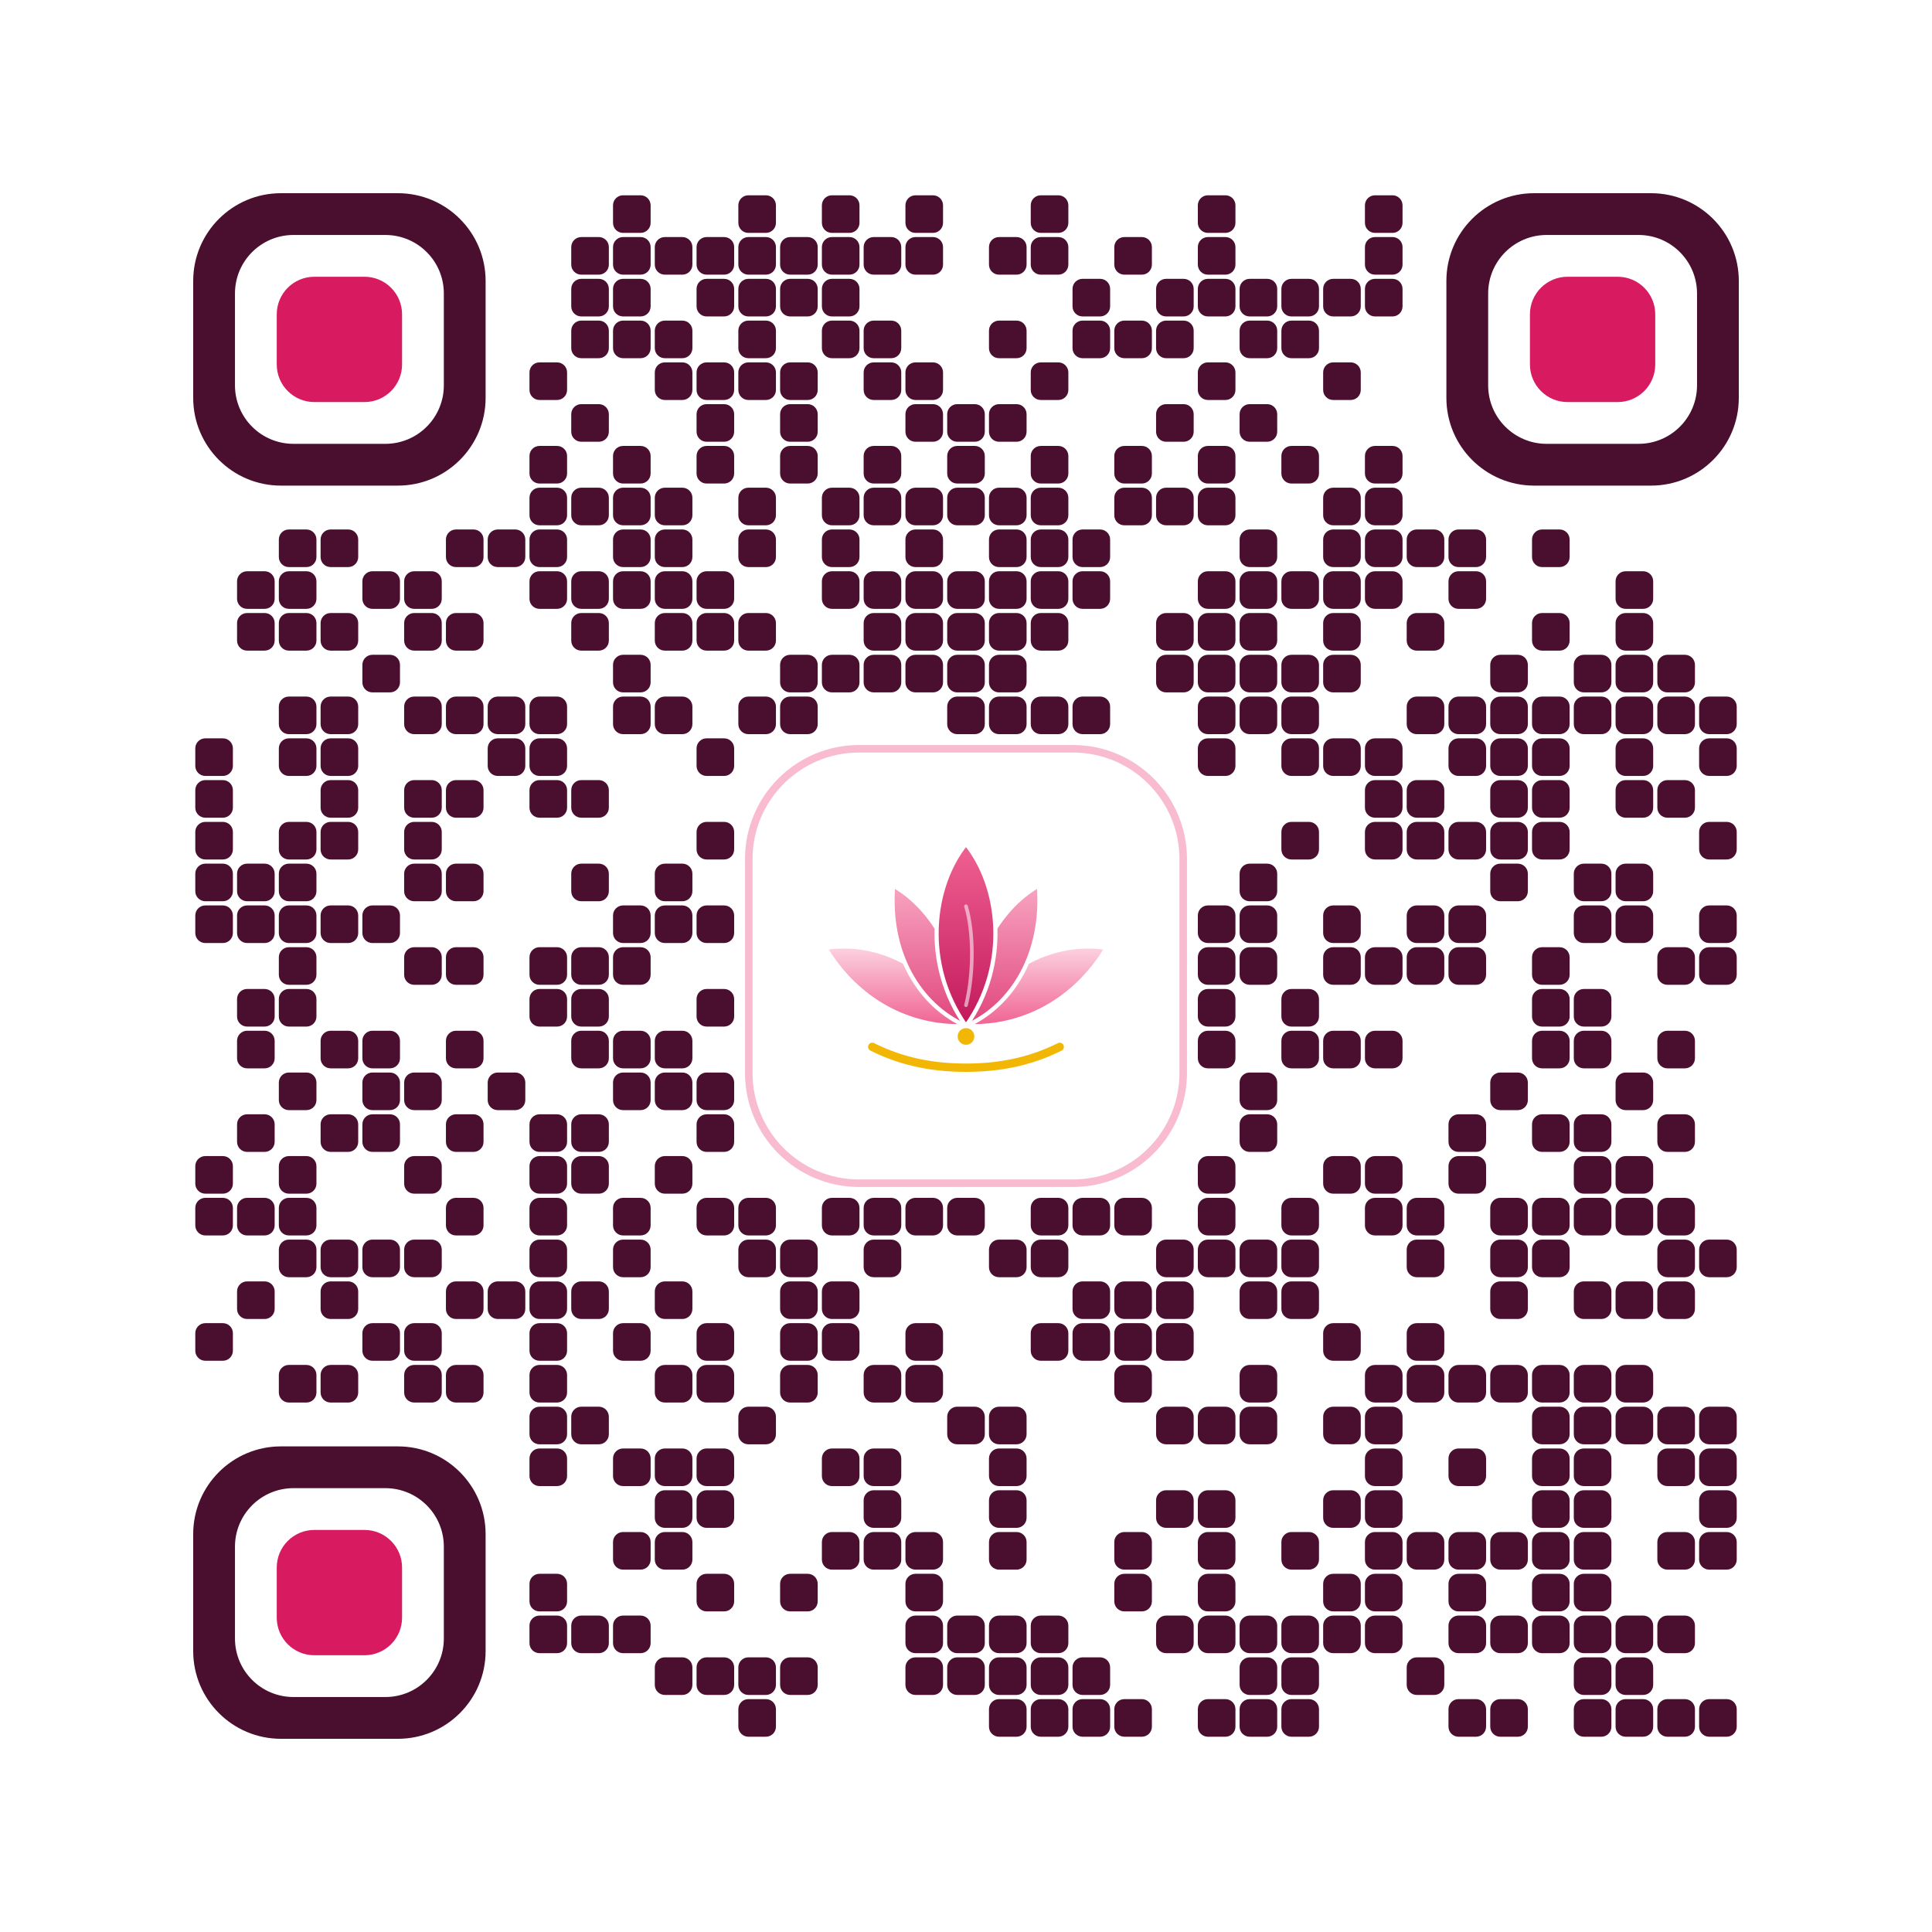
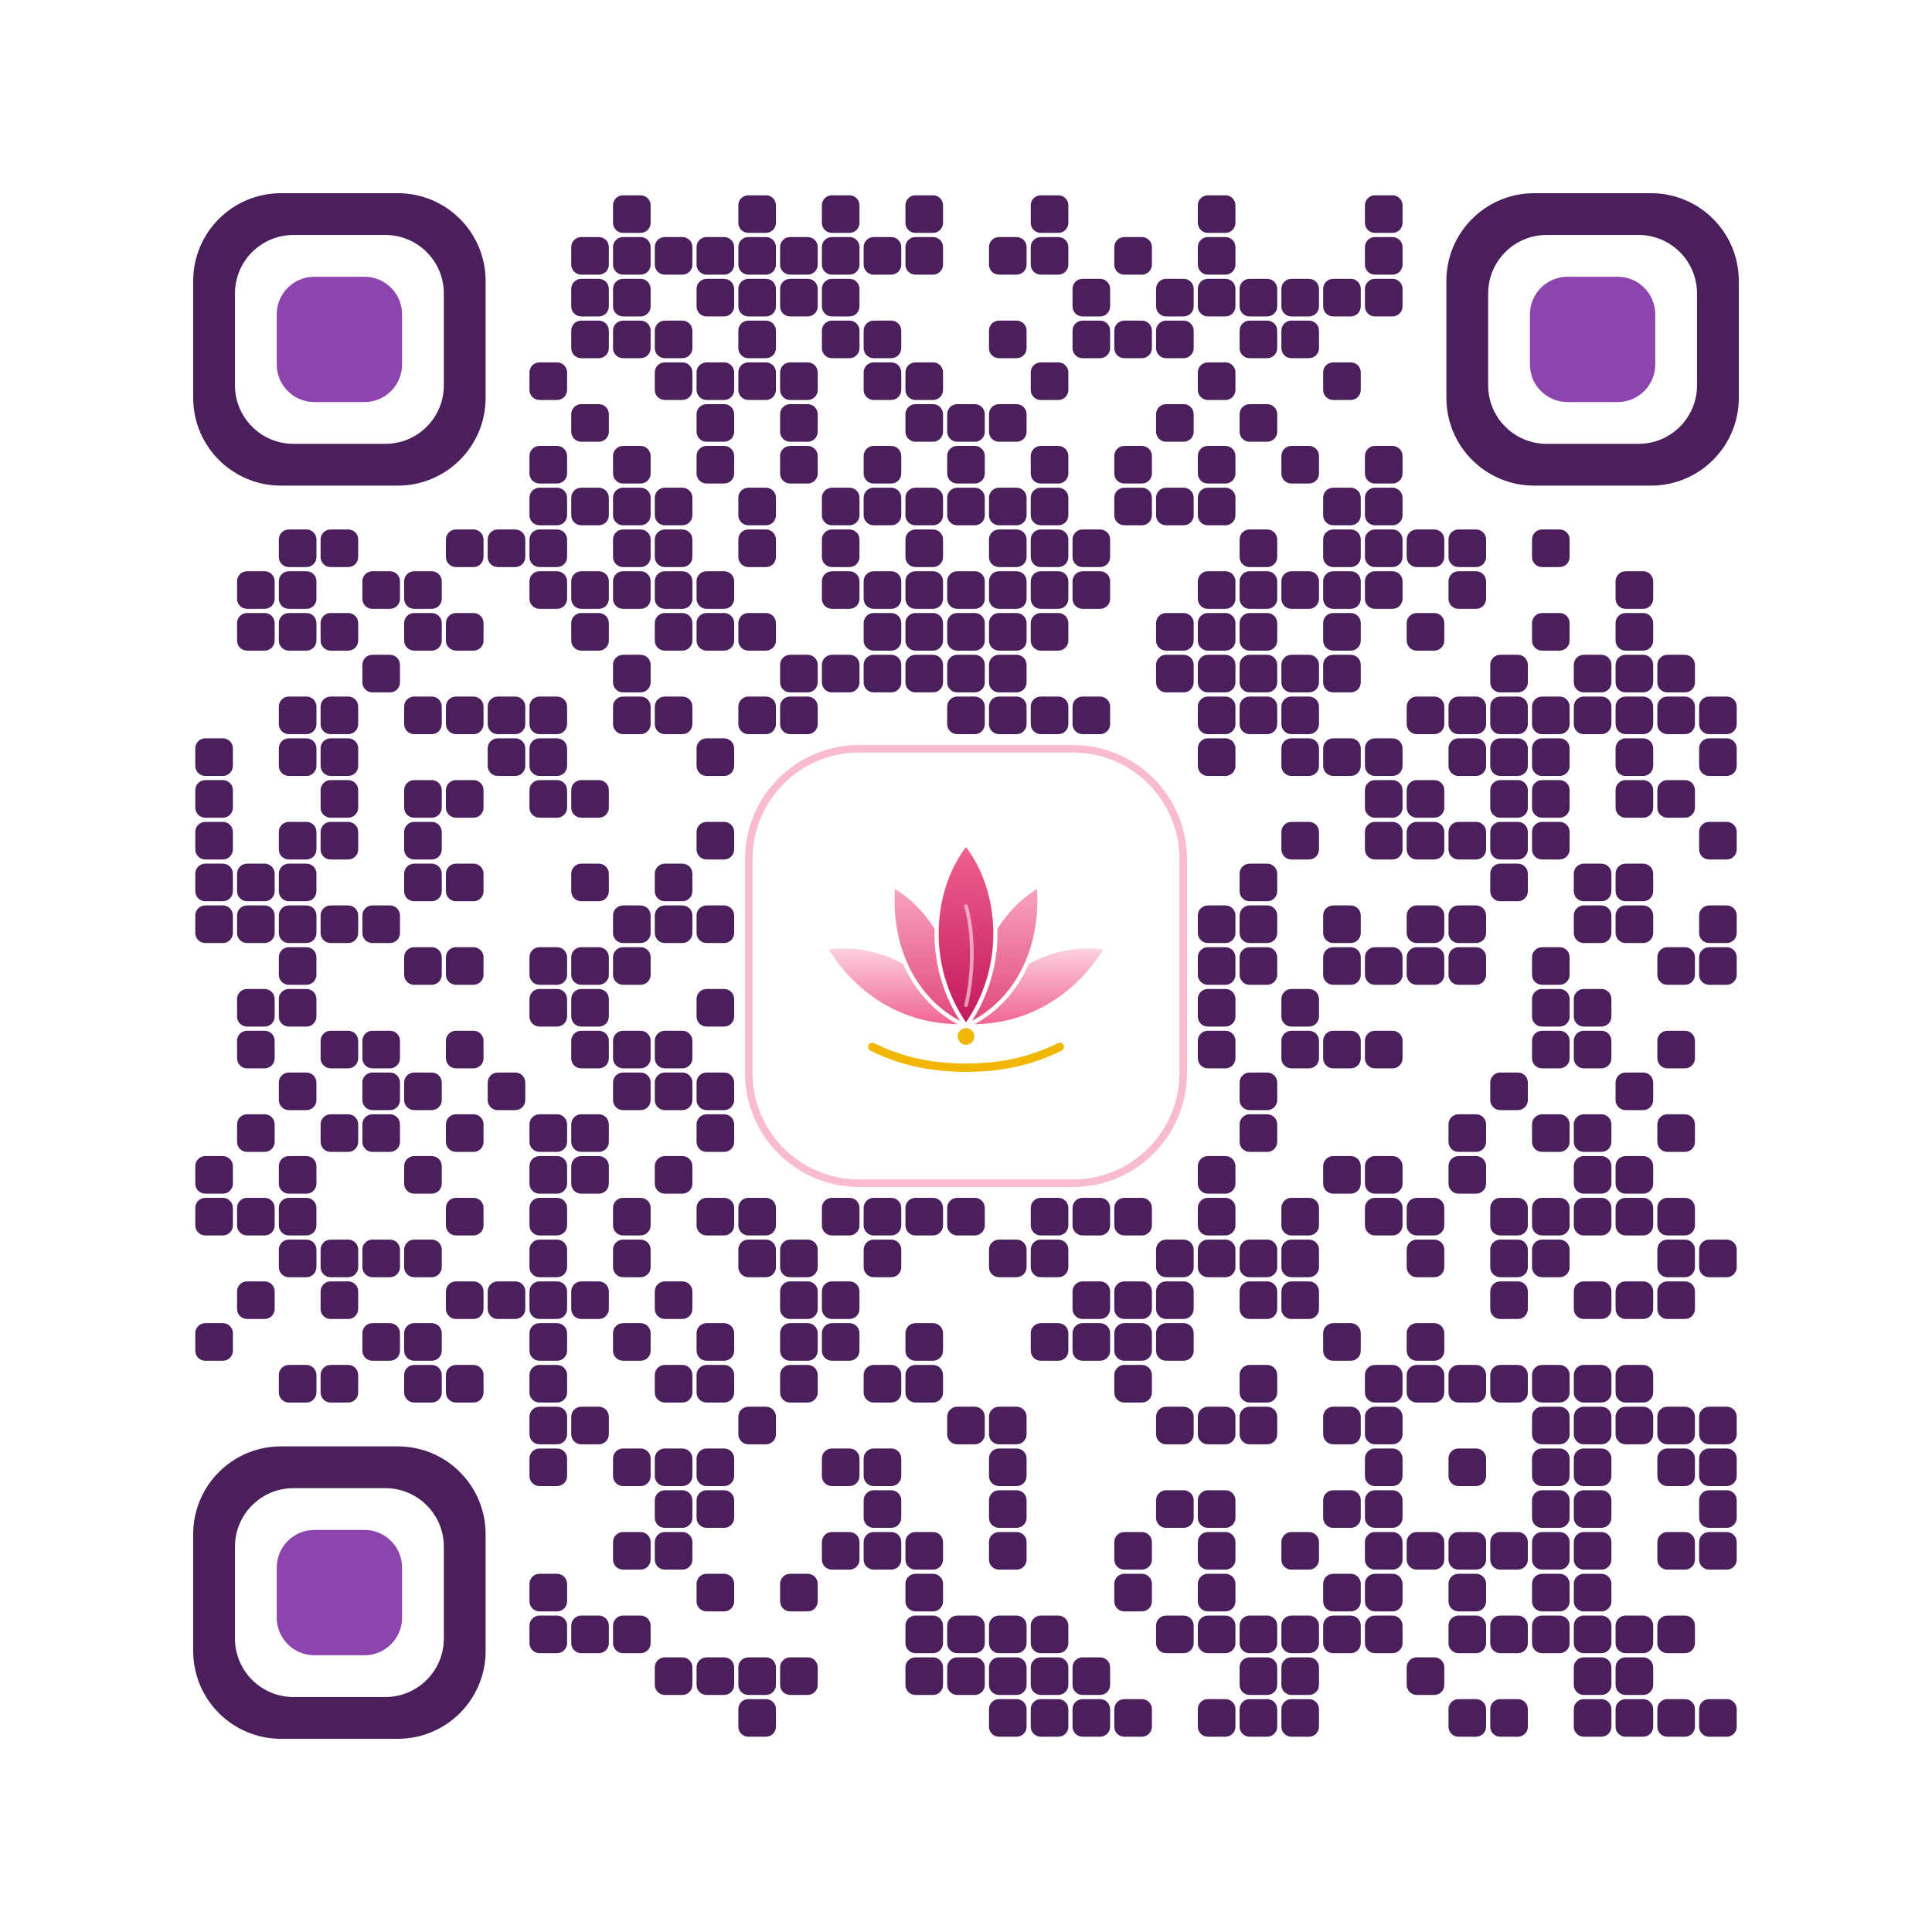
<svg xmlns="http://www.w3.org/2000/svg" viewBox="0 0 1600 1600" width="1600" height="1600">
  <rect width="1600" height="1600" fill="#fff" />
-   <g fill="#4A0E2E">
+   <g fill="#4A1F5C">
    <rect x="507.68" y="161.73" width="31.14" height="31.14" rx="8.30" />
    <rect x="611.46" y="161.73" width="31.14" height="31.14" rx="8.30" />
    <rect x="680.65" y="161.73" width="31.14" height="31.14" rx="8.30" />
    <rect x="749.84" y="161.73" width="31.14" height="31.14" rx="8.30" />
    <rect x="853.62" y="161.73" width="31.14" height="31.14" rx="8.30" />
    <rect x="992.00" y="161.73" width="31.14" height="31.14" rx="8.30" />
    <rect x="1130.38" y="161.73" width="31.14" height="31.14" rx="8.30" />
    <rect x="473.08" y="196.32" width="31.14" height="31.14" rx="8.30" />
    <rect x="507.68" y="196.32" width="31.14" height="31.14" rx="8.30" />
    <rect x="542.27" y="196.32" width="31.14" height="31.14" rx="8.30" />
    <rect x="576.86" y="196.32" width="31.14" height="31.14" rx="8.30" />
    <rect x="611.46" y="196.32" width="31.14" height="31.14" rx="8.30" />
    <rect x="646.05" y="196.32" width="31.14" height="31.14" rx="8.30" />
    <rect x="680.65" y="196.32" width="31.14" height="31.14" rx="8.30" />
    <rect x="715.24" y="196.32" width="31.14" height="31.14" rx="8.30" />
    <rect x="749.84" y="196.32" width="31.14" height="31.14" rx="8.30" />
    <rect x="819.03" y="196.32" width="31.14" height="31.14" rx="8.30" />
    <rect x="853.62" y="196.32" width="31.14" height="31.14" rx="8.30" />
    <rect x="922.81" y="196.32" width="31.14" height="31.14" rx="8.30" />
    <rect x="992.00" y="196.32" width="31.14" height="31.14" rx="8.30" />
    <rect x="1130.38" y="196.32" width="31.14" height="31.14" rx="8.30" />
    <rect x="473.08" y="230.92" width="31.14" height="31.14" rx="8.30" />
    <rect x="507.68" y="230.92" width="31.14" height="31.14" rx="8.30" />
    <rect x="576.86" y="230.92" width="31.14" height="31.14" rx="8.30" />
    <rect x="611.46" y="230.92" width="31.14" height="31.14" rx="8.30" />
    <rect x="646.05" y="230.92" width="31.14" height="31.14" rx="8.30" />
    <rect x="680.65" y="230.92" width="31.14" height="31.14" rx="8.30" />
    <rect x="888.22" y="230.92" width="31.14" height="31.14" rx="8.30" />
    <rect x="957.41" y="230.92" width="31.14" height="31.14" rx="8.30" />
    <rect x="992.00" y="230.92" width="31.14" height="31.14" rx="8.30" />
    <rect x="1026.59" y="230.92" width="31.14" height="31.14" rx="8.30" />
    <rect x="1061.19" y="230.92" width="31.14" height="31.14" rx="8.30" />
    <rect x="1095.78" y="230.92" width="31.14" height="31.14" rx="8.30" />
    <rect x="1130.38" y="230.92" width="31.14" height="31.14" rx="8.30" />
    <rect x="473.08" y="265.51" width="31.14" height="31.14" rx="8.30" />
    <rect x="507.68" y="265.51" width="31.14" height="31.14" rx="8.30" />
    <rect x="542.27" y="265.51" width="31.14" height="31.14" rx="8.30" />
    <rect x="611.46" y="265.51" width="31.14" height="31.14" rx="8.30" />
    <rect x="680.65" y="265.51" width="31.14" height="31.14" rx="8.30" />
    <rect x="715.24" y="265.51" width="31.14" height="31.14" rx="8.30" />
    <rect x="819.03" y="265.51" width="31.14" height="31.14" rx="8.30" />
    <rect x="888.22" y="265.51" width="31.14" height="31.14" rx="8.30" />
    <rect x="922.81" y="265.51" width="31.14" height="31.14" rx="8.30" />
    <rect x="957.41" y="265.51" width="31.14" height="31.14" rx="8.30" />
    <rect x="1026.59" y="265.51" width="31.14" height="31.14" rx="8.30" />
    <rect x="1061.19" y="265.51" width="31.14" height="31.14" rx="8.30" />
    <rect x="438.49" y="300.11" width="31.14" height="31.14" rx="8.30" />
    <rect x="542.27" y="300.11" width="31.14" height="31.14" rx="8.30" />
    <rect x="576.86" y="300.11" width="31.14" height="31.14" rx="8.30" />
    <rect x="611.46" y="300.11" width="31.14" height="31.14" rx="8.30" />
    <rect x="646.05" y="300.11" width="31.14" height="31.14" rx="8.30" />
    <rect x="715.24" y="300.11" width="31.14" height="31.14" rx="8.30" />
    <rect x="749.84" y="300.11" width="31.14" height="31.14" rx="8.30" />
    <rect x="853.62" y="300.11" width="31.14" height="31.14" rx="8.30" />
    <rect x="992.00" y="300.11" width="31.14" height="31.14" rx="8.30" />
    <rect x="1095.78" y="300.11" width="31.14" height="31.14" rx="8.30" />
    <rect x="473.08" y="334.70" width="31.14" height="31.14" rx="8.30" />
    <rect x="576.86" y="334.70" width="31.14" height="31.14" rx="8.30" />
    <rect x="646.05" y="334.70" width="31.14" height="31.14" rx="8.30" />
    <rect x="749.84" y="334.70" width="31.14" height="31.14" rx="8.30" />
    <rect x="784.43" y="334.70" width="31.14" height="31.14" rx="8.30" />
    <rect x="819.03" y="334.70" width="31.14" height="31.14" rx="8.30" />
    <rect x="957.41" y="334.70" width="31.14" height="31.14" rx="8.30" />
    <rect x="1026.59" y="334.70" width="31.14" height="31.14" rx="8.30" />
    <rect x="438.49" y="369.30" width="31.14" height="31.14" rx="8.30" />
    <rect x="507.68" y="369.30" width="31.14" height="31.14" rx="8.30" />
    <rect x="576.86" y="369.30" width="31.14" height="31.14" rx="8.30" />
    <rect x="646.05" y="369.30" width="31.14" height="31.14" rx="8.30" />
    <rect x="715.24" y="369.30" width="31.14" height="31.14" rx="8.30" />
    <rect x="784.43" y="369.30" width="31.14" height="31.14" rx="8.30" />
    <rect x="853.62" y="369.30" width="31.14" height="31.14" rx="8.30" />
    <rect x="922.81" y="369.30" width="31.14" height="31.14" rx="8.30" />
    <rect x="992.00" y="369.30" width="31.14" height="31.14" rx="8.30" />
    <rect x="1061.19" y="369.30" width="31.14" height="31.14" rx="8.30" />
    <rect x="1130.38" y="369.30" width="31.14" height="31.14" rx="8.30" />
    <rect x="438.49" y="403.89" width="31.14" height="31.14" rx="8.30" />
    <rect x="473.08" y="403.89" width="31.14" height="31.14" rx="8.30" />
    <rect x="507.68" y="403.89" width="31.14" height="31.14" rx="8.30" />
    <rect x="542.27" y="403.89" width="31.14" height="31.14" rx="8.30" />
    <rect x="611.46" y="403.89" width="31.14" height="31.14" rx="8.30" />
    <rect x="680.65" y="403.89" width="31.14" height="31.14" rx="8.30" />
    <rect x="715.24" y="403.89" width="31.14" height="31.14" rx="8.30" />
    <rect x="749.84" y="403.89" width="31.14" height="31.14" rx="8.30" />
    <rect x="784.43" y="403.89" width="31.14" height="31.14" rx="8.30" />
    <rect x="819.03" y="403.89" width="31.14" height="31.14" rx="8.30" />
    <rect x="853.62" y="403.89" width="31.14" height="31.14" rx="8.30" />
    <rect x="922.81" y="403.89" width="31.14" height="31.14" rx="8.30" />
    <rect x="957.41" y="403.89" width="31.14" height="31.14" rx="8.30" />
    <rect x="992.00" y="403.89" width="31.14" height="31.14" rx="8.30" />
    <rect x="1095.78" y="403.89" width="31.14" height="31.14" rx="8.30" />
    <rect x="1130.38" y="403.89" width="31.14" height="31.14" rx="8.30" />
    <rect x="230.92" y="438.49" width="31.14" height="31.14" rx="8.30" />
    <rect x="265.51" y="438.49" width="31.14" height="31.14" rx="8.30" />
    <rect x="369.30" y="438.49" width="31.14" height="31.14" rx="8.30" />
    <rect x="403.89" y="438.49" width="31.14" height="31.14" rx="8.30" />
    <rect x="438.49" y="438.49" width="31.14" height="31.14" rx="8.30" />
    <rect x="507.68" y="438.49" width="31.14" height="31.14" rx="8.30" />
    <rect x="542.27" y="438.49" width="31.14" height="31.14" rx="8.30" />
    <rect x="611.46" y="438.49" width="31.14" height="31.14" rx="8.30" />
    <rect x="680.65" y="438.49" width="31.14" height="31.14" rx="8.30" />
    <rect x="749.84" y="438.49" width="31.14" height="31.14" rx="8.30" />
    <rect x="819.03" y="438.49" width="31.14" height="31.14" rx="8.30" />
    <rect x="853.62" y="438.49" width="31.14" height="31.14" rx="8.30" />
    <rect x="888.22" y="438.49" width="31.14" height="31.14" rx="8.30" />
    <rect x="1026.59" y="438.49" width="31.14" height="31.14" rx="8.30" />
    <rect x="1095.78" y="438.49" width="31.14" height="31.14" rx="8.30" />
    <rect x="1130.38" y="438.49" width="31.14" height="31.14" rx="8.30" />
    <rect x="1164.97" y="438.49" width="31.14" height="31.14" rx="8.30" />
    <rect x="1199.57" y="438.49" width="31.14" height="31.14" rx="8.30" />
    <rect x="1268.76" y="438.49" width="31.14" height="31.14" rx="8.30" />
    <rect x="196.32" y="473.08" width="31.14" height="31.14" rx="8.30" />
    <rect x="230.92" y="473.08" width="31.14" height="31.14" rx="8.30" />
    <rect x="300.11" y="473.08" width="31.14" height="31.14" rx="8.30" />
    <rect x="334.70" y="473.08" width="31.14" height="31.14" rx="8.30" />
    <rect x="438.49" y="473.08" width="31.14" height="31.14" rx="8.30" />
    <rect x="473.08" y="473.08" width="31.14" height="31.14" rx="8.30" />
    <rect x="507.68" y="473.08" width="31.14" height="31.14" rx="8.30" />
    <rect x="542.27" y="473.08" width="31.14" height="31.14" rx="8.30" />
    <rect x="576.86" y="473.08" width="31.14" height="31.14" rx="8.30" />
    <rect x="680.65" y="473.08" width="31.14" height="31.14" rx="8.30" />
    <rect x="715.24" y="473.08" width="31.14" height="31.14" rx="8.30" />
    <rect x="749.84" y="473.08" width="31.14" height="31.14" rx="8.30" />
    <rect x="784.43" y="473.08" width="31.14" height="31.14" rx="8.30" />
    <rect x="819.03" y="473.08" width="31.14" height="31.14" rx="8.30" />
    <rect x="853.62" y="473.08" width="31.14" height="31.14" rx="8.30" />
    <rect x="888.22" y="473.08" width="31.14" height="31.14" rx="8.30" />
    <rect x="992.00" y="473.08" width="31.14" height="31.14" rx="8.30" />
    <rect x="1026.59" y="473.08" width="31.14" height="31.14" rx="8.30" />
    <rect x="1061.19" y="473.08" width="31.14" height="31.14" rx="8.30" />
    <rect x="1095.78" y="473.08" width="31.14" height="31.14" rx="8.30" />
    <rect x="1130.38" y="473.08" width="31.14" height="31.14" rx="8.30" />
    <rect x="1199.57" y="473.08" width="31.14" height="31.14" rx="8.30" />
    <rect x="1337.95" y="473.08" width="31.14" height="31.14" rx="8.30" />
    <rect x="196.32" y="507.68" width="31.14" height="31.14" rx="8.30" />
    <rect x="230.92" y="507.68" width="31.14" height="31.14" rx="8.30" />
    <rect x="265.51" y="507.68" width="31.14" height="31.14" rx="8.30" />
    <rect x="334.70" y="507.68" width="31.14" height="31.14" rx="8.30" />
    <rect x="369.30" y="507.68" width="31.14" height="31.14" rx="8.30" />
    <rect x="473.08" y="507.68" width="31.14" height="31.14" rx="8.30" />
    <rect x="542.27" y="507.68" width="31.14" height="31.14" rx="8.30" />
    <rect x="576.86" y="507.68" width="31.14" height="31.14" rx="8.30" />
    <rect x="611.46" y="507.68" width="31.14" height="31.14" rx="8.30" />
    <rect x="715.24" y="507.68" width="31.14" height="31.14" rx="8.30" />
    <rect x="749.84" y="507.68" width="31.14" height="31.14" rx="8.30" />
    <rect x="784.43" y="507.68" width="31.14" height="31.14" rx="8.30" />
    <rect x="819.03" y="507.68" width="31.14" height="31.14" rx="8.30" />
    <rect x="853.62" y="507.68" width="31.14" height="31.14" rx="8.30" />
    <rect x="957.41" y="507.68" width="31.14" height="31.14" rx="8.30" />
    <rect x="992.00" y="507.68" width="31.14" height="31.14" rx="8.30" />
    <rect x="1026.59" y="507.68" width="31.14" height="31.14" rx="8.30" />
    <rect x="1095.78" y="507.68" width="31.14" height="31.14" rx="8.30" />
    <rect x="1164.97" y="507.68" width="31.14" height="31.14" rx="8.30" />
    <rect x="1268.76" y="507.68" width="31.14" height="31.14" rx="8.30" />
    <rect x="1337.95" y="507.68" width="31.14" height="31.14" rx="8.30" />
    <rect x="300.11" y="542.27" width="31.14" height="31.14" rx="8.30" />
    <rect x="507.68" y="542.27" width="31.14" height="31.14" rx="8.30" />
    <rect x="646.05" y="542.27" width="31.14" height="31.14" rx="8.30" />
    <rect x="680.65" y="542.27" width="31.14" height="31.14" rx="8.30" />
    <rect x="715.24" y="542.27" width="31.14" height="31.14" rx="8.30" />
    <rect x="749.84" y="542.27" width="31.14" height="31.14" rx="8.30" />
    <rect x="784.43" y="542.27" width="31.14" height="31.14" rx="8.30" />
    <rect x="819.03" y="542.27" width="31.14" height="31.14" rx="8.30" />
    <rect x="957.41" y="542.27" width="31.14" height="31.14" rx="8.30" />
    <rect x="992.00" y="542.27" width="31.14" height="31.14" rx="8.30" />
    <rect x="1026.59" y="542.27" width="31.14" height="31.14" rx="8.30" />
    <rect x="1061.19" y="542.27" width="31.14" height="31.14" rx="8.30" />
    <rect x="1095.78" y="542.27" width="31.14" height="31.14" rx="8.30" />
    <rect x="1234.16" y="542.27" width="31.14" height="31.14" rx="8.30" />
    <rect x="1303.35" y="542.27" width="31.14" height="31.14" rx="8.30" />
    <rect x="1337.95" y="542.27" width="31.14" height="31.14" rx="8.30" />
    <rect x="1372.54" y="542.27" width="31.14" height="31.14" rx="8.30" />
    <rect x="230.92" y="576.86" width="31.14" height="31.14" rx="8.30" />
    <rect x="265.51" y="576.86" width="31.14" height="31.14" rx="8.30" />
    <rect x="334.70" y="576.86" width="31.14" height="31.14" rx="8.30" />
    <rect x="369.30" y="576.86" width="31.14" height="31.14" rx="8.30" />
    <rect x="403.89" y="576.86" width="31.14" height="31.14" rx="8.30" />
    <rect x="438.49" y="576.86" width="31.14" height="31.14" rx="8.30" />
    <rect x="507.68" y="576.86" width="31.14" height="31.14" rx="8.30" />
    <rect x="542.27" y="576.86" width="31.14" height="31.14" rx="8.30" />
    <rect x="611.46" y="576.86" width="31.14" height="31.14" rx="8.30" />
    <rect x="646.05" y="576.86" width="31.14" height="31.14" rx="8.30" />
    <rect x="784.43" y="576.86" width="31.14" height="31.14" rx="8.30" />
    <rect x="819.03" y="576.86" width="31.14" height="31.14" rx="8.30" />
    <rect x="853.62" y="576.86" width="31.14" height="31.14" rx="8.30" />
    <rect x="888.22" y="576.86" width="31.14" height="31.14" rx="8.30" />
    <rect x="992.00" y="576.86" width="31.14" height="31.14" rx="8.30" />
    <rect x="1026.59" y="576.86" width="31.14" height="31.14" rx="8.30" />
    <rect x="1061.19" y="576.86" width="31.14" height="31.14" rx="8.30" />
    <rect x="1164.97" y="576.86" width="31.14" height="31.14" rx="8.30" />
    <rect x="1199.57" y="576.86" width="31.14" height="31.14" rx="8.30" />
    <rect x="1234.16" y="576.86" width="31.14" height="31.14" rx="8.30" />
    <rect x="1268.76" y="576.86" width="31.14" height="31.14" rx="8.30" />
    <rect x="1303.35" y="576.86" width="31.14" height="31.14" rx="8.30" />
    <rect x="1337.95" y="576.86" width="31.14" height="31.14" rx="8.30" />
    <rect x="1372.54" y="576.86" width="31.14" height="31.14" rx="8.30" />
    <rect x="1407.14" y="576.86" width="31.14" height="31.14" rx="8.30" />
    <rect x="161.73" y="611.46" width="31.14" height="31.14" rx="8.30" />
    <rect x="230.92" y="611.46" width="31.14" height="31.14" rx="8.30" />
    <rect x="265.51" y="611.46" width="31.14" height="31.14" rx="8.30" />
    <rect x="403.89" y="611.46" width="31.14" height="31.14" rx="8.30" />
    <rect x="438.49" y="611.46" width="31.14" height="31.14" rx="8.30" />
    <rect x="576.86" y="611.46" width="31.14" height="31.14" rx="8.30" />
    <rect x="992.00" y="611.46" width="31.14" height="31.14" rx="8.30" />
    <rect x="1061.19" y="611.46" width="31.14" height="31.14" rx="8.30" />
    <rect x="1095.78" y="611.46" width="31.14" height="31.14" rx="8.30" />
    <rect x="1130.38" y="611.46" width="31.14" height="31.14" rx="8.30" />
    <rect x="1199.57" y="611.46" width="31.14" height="31.14" rx="8.30" />
    <rect x="1234.16" y="611.46" width="31.14" height="31.14" rx="8.30" />
    <rect x="1268.76" y="611.46" width="31.14" height="31.14" rx="8.30" />
    <rect x="1337.95" y="611.46" width="31.14" height="31.14" rx="8.30" />
    <rect x="1407.14" y="611.46" width="31.14" height="31.14" rx="8.30" />
    <rect x="161.73" y="646.05" width="31.14" height="31.14" rx="8.30" />
    <rect x="265.51" y="646.05" width="31.14" height="31.14" rx="8.30" />
    <rect x="334.70" y="646.05" width="31.14" height="31.14" rx="8.30" />
    <rect x="369.30" y="646.05" width="31.14" height="31.14" rx="8.30" />
    <rect x="438.49" y="646.05" width="31.14" height="31.14" rx="8.30" />
    <rect x="473.08" y="646.05" width="31.14" height="31.14" rx="8.30" />
    <rect x="1130.38" y="646.05" width="31.14" height="31.14" rx="8.30" />
    <rect x="1164.97" y="646.05" width="31.14" height="31.14" rx="8.30" />
    <rect x="1234.16" y="646.05" width="31.14" height="31.14" rx="8.30" />
    <rect x="1268.76" y="646.05" width="31.14" height="31.14" rx="8.30" />
    <rect x="1337.95" y="646.05" width="31.14" height="31.14" rx="8.30" />
    <rect x="1372.54" y="646.05" width="31.14" height="31.14" rx="8.30" />
    <rect x="161.73" y="680.65" width="31.14" height="31.14" rx="8.30" />
    <rect x="230.92" y="680.65" width="31.14" height="31.14" rx="8.30" />
    <rect x="265.51" y="680.65" width="31.14" height="31.14" rx="8.30" />
    <rect x="334.70" y="680.65" width="31.14" height="31.14" rx="8.30" />
    <rect x="576.86" y="680.65" width="31.14" height="31.14" rx="8.30" />
    <rect x="1061.19" y="680.65" width="31.14" height="31.14" rx="8.30" />
    <rect x="1130.38" y="680.65" width="31.14" height="31.14" rx="8.30" />
    <rect x="1164.97" y="680.65" width="31.14" height="31.14" rx="8.30" />
    <rect x="1199.57" y="680.65" width="31.14" height="31.14" rx="8.30" />
    <rect x="1234.16" y="680.65" width="31.14" height="31.14" rx="8.30" />
    <rect x="1268.76" y="680.65" width="31.14" height="31.14" rx="8.30" />
    <rect x="1407.14" y="680.65" width="31.14" height="31.14" rx="8.30" />
    <rect x="161.73" y="715.24" width="31.14" height="31.14" rx="8.30" />
    <rect x="196.32" y="715.24" width="31.14" height="31.14" rx="8.30" />
    <rect x="230.92" y="715.24" width="31.14" height="31.14" rx="8.30" />
    <rect x="334.70" y="715.24" width="31.14" height="31.14" rx="8.30" />
    <rect x="369.30" y="715.24" width="31.14" height="31.14" rx="8.30" />
    <rect x="473.08" y="715.24" width="31.14" height="31.14" rx="8.30" />
    <rect x="542.27" y="715.24" width="31.14" height="31.14" rx="8.30" />
    <rect x="1026.59" y="715.24" width="31.14" height="31.14" rx="8.30" />
    <rect x="1234.16" y="715.24" width="31.14" height="31.14" rx="8.30" />
    <rect x="1303.35" y="715.24" width="31.14" height="31.14" rx="8.30" />
    <rect x="1337.95" y="715.24" width="31.14" height="31.14" rx="8.30" />
    <rect x="161.73" y="749.84" width="31.14" height="31.14" rx="8.30" />
    <rect x="196.32" y="749.84" width="31.14" height="31.14" rx="8.30" />
    <rect x="230.92" y="749.84" width="31.14" height="31.14" rx="8.30" />
    <rect x="265.51" y="749.84" width="31.14" height="31.14" rx="8.30" />
    <rect x="300.11" y="749.84" width="31.14" height="31.14" rx="8.30" />
    <rect x="507.68" y="749.84" width="31.14" height="31.14" rx="8.30" />
    <rect x="542.27" y="749.84" width="31.14" height="31.14" rx="8.30" />
    <rect x="576.86" y="749.84" width="31.14" height="31.14" rx="8.30" />
    <rect x="992.00" y="749.84" width="31.14" height="31.14" rx="8.30" />
    <rect x="1026.59" y="749.84" width="31.14" height="31.14" rx="8.30" />
    <rect x="1095.78" y="749.84" width="31.14" height="31.14" rx="8.30" />
    <rect x="1164.97" y="749.84" width="31.14" height="31.14" rx="8.30" />
    <rect x="1199.57" y="749.84" width="31.14" height="31.14" rx="8.30" />
    <rect x="1303.35" y="749.84" width="31.14" height="31.14" rx="8.30" />
    <rect x="1337.95" y="749.84" width="31.14" height="31.14" rx="8.30" />
    <rect x="1407.14" y="749.84" width="31.14" height="31.14" rx="8.30" />
    <rect x="230.92" y="784.43" width="31.14" height="31.14" rx="8.30" />
    <rect x="334.70" y="784.43" width="31.14" height="31.14" rx="8.30" />
    <rect x="369.30" y="784.43" width="31.14" height="31.14" rx="8.30" />
    <rect x="438.49" y="784.43" width="31.14" height="31.14" rx="8.30" />
    <rect x="473.08" y="784.43" width="31.14" height="31.14" rx="8.30" />
    <rect x="507.68" y="784.43" width="31.14" height="31.14" rx="8.30" />
    <rect x="992.00" y="784.43" width="31.14" height="31.14" rx="8.30" />
    <rect x="1026.59" y="784.43" width="31.14" height="31.14" rx="8.30" />
    <rect x="1095.78" y="784.43" width="31.14" height="31.14" rx="8.30" />
    <rect x="1130.38" y="784.43" width="31.14" height="31.14" rx="8.30" />
    <rect x="1164.97" y="784.43" width="31.14" height="31.14" rx="8.30" />
    <rect x="1199.57" y="784.43" width="31.14" height="31.14" rx="8.30" />
    <rect x="1268.76" y="784.43" width="31.14" height="31.14" rx="8.30" />
    <rect x="1372.54" y="784.43" width="31.14" height="31.14" rx="8.30" />
    <rect x="1407.14" y="784.43" width="31.14" height="31.14" rx="8.30" />
    <rect x="196.32" y="819.03" width="31.14" height="31.14" rx="8.30" />
    <rect x="230.92" y="819.03" width="31.14" height="31.14" rx="8.30" />
    <rect x="438.49" y="819.03" width="31.14" height="31.14" rx="8.30" />
    <rect x="473.08" y="819.03" width="31.14" height="31.14" rx="8.30" />
    <rect x="576.86" y="819.03" width="31.14" height="31.14" rx="8.30" />
    <rect x="992.00" y="819.03" width="31.14" height="31.14" rx="8.30" />
    <rect x="1061.19" y="819.03" width="31.14" height="31.14" rx="8.30" />
    <rect x="1268.76" y="819.03" width="31.14" height="31.14" rx="8.30" />
    <rect x="1303.35" y="819.03" width="31.14" height="31.14" rx="8.30" />
    <rect x="196.32" y="853.62" width="31.14" height="31.14" rx="8.30" />
    <rect x="265.51" y="853.62" width="31.14" height="31.14" rx="8.30" />
    <rect x="300.11" y="853.62" width="31.14" height="31.14" rx="8.30" />
    <rect x="369.30" y="853.62" width="31.14" height="31.14" rx="8.30" />
    <rect x="473.08" y="853.62" width="31.14" height="31.14" rx="8.30" />
    <rect x="507.68" y="853.62" width="31.14" height="31.14" rx="8.30" />
    <rect x="542.27" y="853.62" width="31.14" height="31.14" rx="8.30" />
    <rect x="992.00" y="853.62" width="31.14" height="31.14" rx="8.30" />
    <rect x="1061.19" y="853.62" width="31.14" height="31.14" rx="8.30" />
    <rect x="1095.78" y="853.62" width="31.14" height="31.14" rx="8.30" />
    <rect x="1130.38" y="853.62" width="31.14" height="31.14" rx="8.30" />
    <rect x="1268.76" y="853.62" width="31.14" height="31.14" rx="8.30" />
    <rect x="1303.35" y="853.62" width="31.14" height="31.14" rx="8.30" />
    <rect x="1372.54" y="853.62" width="31.14" height="31.14" rx="8.30" />
    <rect x="230.92" y="888.22" width="31.14" height="31.14" rx="8.30" />
    <rect x="300.11" y="888.22" width="31.14" height="31.14" rx="8.30" />
    <rect x="334.70" y="888.22" width="31.14" height="31.14" rx="8.30" />
    <rect x="403.89" y="888.22" width="31.14" height="31.14" rx="8.30" />
    <rect x="507.68" y="888.22" width="31.14" height="31.14" rx="8.30" />
    <rect x="542.27" y="888.22" width="31.14" height="31.14" rx="8.30" />
    <rect x="576.86" y="888.22" width="31.14" height="31.14" rx="8.30" />
    <rect x="1026.59" y="888.22" width="31.14" height="31.14" rx="8.30" />
    <rect x="1234.16" y="888.22" width="31.14" height="31.14" rx="8.30" />
    <rect x="1337.95" y="888.22" width="31.14" height="31.14" rx="8.30" />
    <rect x="196.32" y="922.81" width="31.14" height="31.14" rx="8.30" />
    <rect x="265.51" y="922.81" width="31.14" height="31.14" rx="8.30" />
    <rect x="300.11" y="922.81" width="31.14" height="31.14" rx="8.30" />
    <rect x="369.30" y="922.81" width="31.14" height="31.14" rx="8.30" />
    <rect x="438.49" y="922.81" width="31.14" height="31.14" rx="8.30" />
    <rect x="473.08" y="922.81" width="31.14" height="31.14" rx="8.30" />
    <rect x="576.86" y="922.81" width="31.14" height="31.14" rx="8.30" />
    <rect x="1026.59" y="922.81" width="31.14" height="31.14" rx="8.30" />
    <rect x="1199.57" y="922.81" width="31.14" height="31.14" rx="8.30" />
    <rect x="1268.76" y="922.81" width="31.14" height="31.14" rx="8.30" />
    <rect x="1303.35" y="922.81" width="31.14" height="31.14" rx="8.30" />
    <rect x="1372.54" y="922.81" width="31.14" height="31.14" rx="8.30" />
    <rect x="161.73" y="957.41" width="31.14" height="31.14" rx="8.30" />
    <rect x="230.92" y="957.41" width="31.14" height="31.14" rx="8.30" />
    <rect x="334.70" y="957.41" width="31.14" height="31.14" rx="8.30" />
    <rect x="438.49" y="957.41" width="31.14" height="31.14" rx="8.30" />
    <rect x="473.08" y="957.41" width="31.14" height="31.14" rx="8.30" />
    <rect x="542.27" y="957.41" width="31.14" height="31.14" rx="8.30" />
    <rect x="992.00" y="957.41" width="31.14" height="31.14" rx="8.30" />
    <rect x="1095.78" y="957.41" width="31.14" height="31.14" rx="8.30" />
    <rect x="1130.38" y="957.41" width="31.14" height="31.14" rx="8.30" />
    <rect x="1199.57" y="957.41" width="31.14" height="31.14" rx="8.30" />
    <rect x="1303.35" y="957.41" width="31.14" height="31.14" rx="8.30" />
    <rect x="1337.95" y="957.41" width="31.14" height="31.14" rx="8.30" />
    <rect x="161.73" y="992.00" width="31.14" height="31.14" rx="8.30" />
    <rect x="196.32" y="992.00" width="31.14" height="31.14" rx="8.30" />
    <rect x="230.92" y="992.00" width="31.14" height="31.14" rx="8.30" />
    <rect x="369.30" y="992.00" width="31.14" height="31.14" rx="8.30" />
    <rect x="438.49" y="992.00" width="31.14" height="31.14" rx="8.30" />
    <rect x="507.68" y="992.00" width="31.14" height="31.14" rx="8.30" />
    <rect x="576.86" y="992.00" width="31.14" height="31.14" rx="8.30" />
    <rect x="611.46" y="992.00" width="31.14" height="31.14" rx="8.30" />
    <rect x="680.65" y="992.00" width="31.14" height="31.14" rx="8.30" />
    <rect x="715.24" y="992.00" width="31.14" height="31.14" rx="8.30" />
    <rect x="749.84" y="992.00" width="31.14" height="31.14" rx="8.30" />
    <rect x="784.43" y="992.00" width="31.14" height="31.14" rx="8.30" />
    <rect x="853.62" y="992.00" width="31.14" height="31.14" rx="8.30" />
    <rect x="888.22" y="992.00" width="31.14" height="31.14" rx="8.30" />
    <rect x="922.81" y="992.00" width="31.14" height="31.14" rx="8.30" />
    <rect x="992.00" y="992.00" width="31.14" height="31.14" rx="8.30" />
    <rect x="1061.19" y="992.00" width="31.14" height="31.14" rx="8.30" />
    <rect x="1130.38" y="992.00" width="31.14" height="31.14" rx="8.30" />
    <rect x="1164.97" y="992.00" width="31.14" height="31.14" rx="8.30" />
    <rect x="1234.16" y="992.00" width="31.14" height="31.14" rx="8.30" />
    <rect x="1268.76" y="992.00" width="31.14" height="31.14" rx="8.30" />
    <rect x="1303.35" y="992.00" width="31.14" height="31.14" rx="8.30" />
    <rect x="1337.95" y="992.00" width="31.14" height="31.14" rx="8.30" />
    <rect x="1372.54" y="992.00" width="31.14" height="31.14" rx="8.30" />
    <rect x="230.92" y="1026.59" width="31.14" height="31.14" rx="8.30" />
    <rect x="265.51" y="1026.59" width="31.14" height="31.14" rx="8.30" />
    <rect x="300.11" y="1026.59" width="31.14" height="31.14" rx="8.30" />
    <rect x="334.70" y="1026.59" width="31.14" height="31.14" rx="8.30" />
    <rect x="438.49" y="1026.59" width="31.14" height="31.14" rx="8.30" />
    <rect x="507.68" y="1026.59" width="31.14" height="31.14" rx="8.30" />
    <rect x="611.46" y="1026.59" width="31.14" height="31.14" rx="8.30" />
    <rect x="646.05" y="1026.59" width="31.14" height="31.14" rx="8.30" />
    <rect x="715.24" y="1026.59" width="31.14" height="31.14" rx="8.30" />
    <rect x="819.03" y="1026.59" width="31.14" height="31.14" rx="8.30" />
    <rect x="853.62" y="1026.59" width="31.14" height="31.14" rx="8.30" />
    <rect x="957.41" y="1026.59" width="31.14" height="31.14" rx="8.30" />
    <rect x="992.00" y="1026.59" width="31.14" height="31.14" rx="8.30" />
    <rect x="1026.59" y="1026.59" width="31.14" height="31.14" rx="8.30" />
    <rect x="1061.19" y="1026.59" width="31.14" height="31.14" rx="8.30" />
    <rect x="1164.97" y="1026.59" width="31.14" height="31.14" rx="8.30" />
    <rect x="1234.16" y="1026.59" width="31.14" height="31.14" rx="8.30" />
    <rect x="1268.76" y="1026.59" width="31.14" height="31.14" rx="8.30" />
    <rect x="1372.54" y="1026.59" width="31.14" height="31.14" rx="8.30" />
    <rect x="1407.14" y="1026.59" width="31.14" height="31.14" rx="8.30" />
    <rect x="196.32" y="1061.19" width="31.14" height="31.14" rx="8.30" />
    <rect x="265.51" y="1061.19" width="31.14" height="31.14" rx="8.30" />
    <rect x="369.30" y="1061.19" width="31.14" height="31.14" rx="8.30" />
    <rect x="403.89" y="1061.19" width="31.14" height="31.14" rx="8.30" />
    <rect x="438.49" y="1061.19" width="31.14" height="31.14" rx="8.30" />
    <rect x="473.08" y="1061.19" width="31.14" height="31.14" rx="8.30" />
    <rect x="542.27" y="1061.19" width="31.14" height="31.14" rx="8.30" />
    <rect x="646.05" y="1061.19" width="31.14" height="31.14" rx="8.30" />
    <rect x="680.65" y="1061.19" width="31.14" height="31.14" rx="8.30" />
    <rect x="888.22" y="1061.19" width="31.14" height="31.14" rx="8.30" />
    <rect x="922.81" y="1061.19" width="31.14" height="31.14" rx="8.30" />
    <rect x="957.41" y="1061.19" width="31.14" height="31.14" rx="8.30" />
    <rect x="1026.59" y="1061.19" width="31.14" height="31.14" rx="8.30" />
    <rect x="1061.19" y="1061.19" width="31.14" height="31.14" rx="8.30" />
    <rect x="1234.16" y="1061.19" width="31.14" height="31.14" rx="8.30" />
    <rect x="1303.35" y="1061.19" width="31.14" height="31.14" rx="8.30" />
    <rect x="1337.95" y="1061.19" width="31.14" height="31.14" rx="8.30" />
    <rect x="1372.54" y="1061.19" width="31.14" height="31.14" rx="8.30" />
    <rect x="161.73" y="1095.78" width="31.14" height="31.14" rx="8.30" />
    <rect x="300.11" y="1095.78" width="31.14" height="31.14" rx="8.30" />
    <rect x="334.70" y="1095.78" width="31.14" height="31.14" rx="8.30" />
    <rect x="438.49" y="1095.78" width="31.14" height="31.14" rx="8.30" />
    <rect x="507.68" y="1095.78" width="31.14" height="31.14" rx="8.30" />
    <rect x="576.86" y="1095.78" width="31.14" height="31.14" rx="8.30" />
    <rect x="646.05" y="1095.78" width="31.14" height="31.14" rx="8.30" />
    <rect x="680.65" y="1095.78" width="31.14" height="31.14" rx="8.30" />
    <rect x="749.84" y="1095.78" width="31.14" height="31.14" rx="8.30" />
    <rect x="853.62" y="1095.78" width="31.14" height="31.14" rx="8.30" />
    <rect x="888.22" y="1095.78" width="31.14" height="31.14" rx="8.30" />
    <rect x="922.81" y="1095.78" width="31.14" height="31.14" rx="8.30" />
    <rect x="957.41" y="1095.78" width="31.14" height="31.14" rx="8.30" />
    <rect x="1095.78" y="1095.78" width="31.14" height="31.14" rx="8.30" />
    <rect x="1164.97" y="1095.78" width="31.14" height="31.14" rx="8.30" />
    <rect x="230.92" y="1130.38" width="31.14" height="31.14" rx="8.30" />
    <rect x="265.51" y="1130.38" width="31.14" height="31.14" rx="8.30" />
    <rect x="334.70" y="1130.38" width="31.14" height="31.14" rx="8.30" />
    <rect x="369.30" y="1130.38" width="31.14" height="31.14" rx="8.30" />
    <rect x="438.49" y="1130.38" width="31.14" height="31.14" rx="8.30" />
    <rect x="542.27" y="1130.38" width="31.14" height="31.14" rx="8.30" />
    <rect x="576.86" y="1130.38" width="31.14" height="31.14" rx="8.30" />
    <rect x="646.05" y="1130.38" width="31.14" height="31.14" rx="8.30" />
    <rect x="715.24" y="1130.38" width="31.14" height="31.14" rx="8.30" />
    <rect x="749.84" y="1130.38" width="31.14" height="31.14" rx="8.30" />
    <rect x="922.81" y="1130.38" width="31.14" height="31.14" rx="8.30" />
    <rect x="1026.59" y="1130.38" width="31.14" height="31.14" rx="8.30" />
    <rect x="1130.38" y="1130.38" width="31.14" height="31.14" rx="8.30" />
    <rect x="1164.97" y="1130.38" width="31.14" height="31.14" rx="8.30" />
    <rect x="1199.57" y="1130.38" width="31.14" height="31.14" rx="8.30" />
    <rect x="1234.16" y="1130.38" width="31.14" height="31.14" rx="8.30" />
    <rect x="1268.76" y="1130.38" width="31.14" height="31.14" rx="8.30" />
    <rect x="1303.35" y="1130.38" width="31.14" height="31.14" rx="8.30" />
    <rect x="1337.95" y="1130.38" width="31.14" height="31.14" rx="8.30" />
    <rect x="438.49" y="1164.97" width="31.14" height="31.14" rx="8.30" />
    <rect x="473.08" y="1164.97" width="31.14" height="31.14" rx="8.30" />
    <rect x="611.46" y="1164.97" width="31.14" height="31.14" rx="8.30" />
    <rect x="784.43" y="1164.97" width="31.14" height="31.14" rx="8.30" />
    <rect x="819.03" y="1164.97" width="31.14" height="31.14" rx="8.30" />
    <rect x="957.41" y="1164.97" width="31.14" height="31.14" rx="8.30" />
    <rect x="992.00" y="1164.97" width="31.14" height="31.14" rx="8.30" />
    <rect x="1026.59" y="1164.97" width="31.14" height="31.14" rx="8.30" />
    <rect x="1095.78" y="1164.97" width="31.14" height="31.14" rx="8.30" />
    <rect x="1130.38" y="1164.97" width="31.14" height="31.14" rx="8.30" />
    <rect x="1268.76" y="1164.97" width="31.14" height="31.14" rx="8.30" />
    <rect x="1303.35" y="1164.97" width="31.14" height="31.14" rx="8.30" />
    <rect x="1337.95" y="1164.97" width="31.14" height="31.14" rx="8.30" />
    <rect x="1372.54" y="1164.97" width="31.14" height="31.14" rx="8.30" />
    <rect x="1407.14" y="1164.97" width="31.14" height="31.14" rx="8.30" />
    <rect x="438.49" y="1199.57" width="31.14" height="31.14" rx="8.30" />
    <rect x="507.68" y="1199.57" width="31.14" height="31.14" rx="8.30" />
    <rect x="542.27" y="1199.57" width="31.14" height="31.14" rx="8.30" />
    <rect x="576.86" y="1199.57" width="31.14" height="31.14" rx="8.30" />
    <rect x="680.65" y="1199.57" width="31.14" height="31.14" rx="8.30" />
    <rect x="715.24" y="1199.57" width="31.14" height="31.14" rx="8.30" />
    <rect x="819.03" y="1199.57" width="31.14" height="31.14" rx="8.30" />
    <rect x="1130.38" y="1199.57" width="31.14" height="31.14" rx="8.30" />
    <rect x="1199.57" y="1199.57" width="31.14" height="31.14" rx="8.30" />
    <rect x="1268.76" y="1199.57" width="31.14" height="31.14" rx="8.30" />
    <rect x="1303.35" y="1199.57" width="31.14" height="31.14" rx="8.30" />
    <rect x="1372.54" y="1199.57" width="31.14" height="31.14" rx="8.30" />
    <rect x="1407.14" y="1199.57" width="31.14" height="31.14" rx="8.30" />
    <rect x="542.27" y="1234.16" width="31.14" height="31.14" rx="8.30" />
    <rect x="576.86" y="1234.16" width="31.14" height="31.14" rx="8.30" />
    <rect x="715.24" y="1234.16" width="31.14" height="31.14" rx="8.30" />
    <rect x="819.03" y="1234.16" width="31.14" height="31.14" rx="8.30" />
    <rect x="957.41" y="1234.16" width="31.14" height="31.14" rx="8.30" />
    <rect x="992.00" y="1234.16" width="31.14" height="31.14" rx="8.30" />
    <rect x="1095.78" y="1234.16" width="31.14" height="31.14" rx="8.30" />
    <rect x="1130.38" y="1234.16" width="31.14" height="31.14" rx="8.30" />
    <rect x="1268.76" y="1234.16" width="31.14" height="31.14" rx="8.30" />
    <rect x="1303.35" y="1234.16" width="31.14" height="31.14" rx="8.30" />
    <rect x="1407.14" y="1234.16" width="31.14" height="31.14" rx="8.30" />
    <rect x="507.68" y="1268.76" width="31.14" height="31.14" rx="8.30" />
    <rect x="542.27" y="1268.76" width="31.14" height="31.14" rx="8.30" />
    <rect x="680.65" y="1268.76" width="31.14" height="31.14" rx="8.30" />
    <rect x="715.24" y="1268.76" width="31.14" height="31.14" rx="8.30" />
    <rect x="749.84" y="1268.76" width="31.14" height="31.14" rx="8.30" />
    <rect x="819.03" y="1268.76" width="31.14" height="31.14" rx="8.30" />
    <rect x="922.81" y="1268.76" width="31.14" height="31.14" rx="8.30" />
    <rect x="992.00" y="1268.76" width="31.14" height="31.14" rx="8.30" />
    <rect x="1061.19" y="1268.76" width="31.14" height="31.14" rx="8.30" />
    <rect x="1130.38" y="1268.76" width="31.14" height="31.14" rx="8.30" />
    <rect x="1164.97" y="1268.76" width="31.14" height="31.14" rx="8.30" />
    <rect x="1199.57" y="1268.76" width="31.14" height="31.14" rx="8.30" />
    <rect x="1234.16" y="1268.76" width="31.14" height="31.14" rx="8.30" />
    <rect x="1268.76" y="1268.76" width="31.14" height="31.14" rx="8.30" />
    <rect x="1303.35" y="1268.76" width="31.14" height="31.14" rx="8.30" />
    <rect x="1372.54" y="1268.76" width="31.14" height="31.14" rx="8.30" />
    <rect x="1407.14" y="1268.76" width="31.14" height="31.14" rx="8.30" />
    <rect x="438.49" y="1303.35" width="31.14" height="31.14" rx="8.30" />
    <rect x="576.86" y="1303.35" width="31.14" height="31.14" rx="8.30" />
    <rect x="646.05" y="1303.35" width="31.14" height="31.14" rx="8.30" />
    <rect x="749.84" y="1303.35" width="31.14" height="31.14" rx="8.30" />
    <rect x="922.81" y="1303.35" width="31.14" height="31.14" rx="8.30" />
    <rect x="992.00" y="1303.35" width="31.14" height="31.14" rx="8.30" />
    <rect x="1095.78" y="1303.35" width="31.14" height="31.14" rx="8.30" />
    <rect x="1130.38" y="1303.35" width="31.14" height="31.14" rx="8.30" />
    <rect x="1199.57" y="1303.35" width="31.14" height="31.14" rx="8.30" />
    <rect x="1268.76" y="1303.35" width="31.14" height="31.14" rx="8.30" />
    <rect x="1303.35" y="1303.35" width="31.14" height="31.14" rx="8.30" />
    <rect x="438.49" y="1337.95" width="31.14" height="31.14" rx="8.30" />
    <rect x="473.08" y="1337.95" width="31.14" height="31.14" rx="8.30" />
    <rect x="507.68" y="1337.95" width="31.14" height="31.14" rx="8.30" />
    <rect x="749.84" y="1337.95" width="31.14" height="31.14" rx="8.30" />
    <rect x="784.43" y="1337.95" width="31.14" height="31.14" rx="8.30" />
    <rect x="819.03" y="1337.95" width="31.14" height="31.14" rx="8.30" />
    <rect x="853.62" y="1337.95" width="31.14" height="31.14" rx="8.30" />
    <rect x="957.41" y="1337.95" width="31.14" height="31.14" rx="8.30" />
    <rect x="992.00" y="1337.95" width="31.14" height="31.14" rx="8.30" />
    <rect x="1026.59" y="1337.95" width="31.14" height="31.14" rx="8.30" />
    <rect x="1061.19" y="1337.95" width="31.14" height="31.14" rx="8.30" />
    <rect x="1095.78" y="1337.95" width="31.14" height="31.14" rx="8.30" />
    <rect x="1130.38" y="1337.95" width="31.14" height="31.14" rx="8.30" />
    <rect x="1199.57" y="1337.95" width="31.14" height="31.14" rx="8.30" />
    <rect x="1234.16" y="1337.95" width="31.14" height="31.14" rx="8.30" />
    <rect x="1268.76" y="1337.95" width="31.14" height="31.14" rx="8.30" />
    <rect x="1303.35" y="1337.95" width="31.14" height="31.14" rx="8.30" />
    <rect x="1337.95" y="1337.95" width="31.14" height="31.14" rx="8.30" />
    <rect x="1372.54" y="1337.95" width="31.14" height="31.14" rx="8.30" />
    <rect x="542.27" y="1372.54" width="31.14" height="31.14" rx="8.30" />
    <rect x="576.86" y="1372.54" width="31.14" height="31.14" rx="8.30" />
    <rect x="611.46" y="1372.54" width="31.14" height="31.14" rx="8.30" />
    <rect x="646.05" y="1372.54" width="31.14" height="31.14" rx="8.30" />
    <rect x="749.84" y="1372.54" width="31.14" height="31.14" rx="8.30" />
    <rect x="784.43" y="1372.54" width="31.14" height="31.14" rx="8.30" />
    <rect x="819.03" y="1372.54" width="31.14" height="31.14" rx="8.30" />
    <rect x="853.62" y="1372.54" width="31.14" height="31.14" rx="8.30" />
    <rect x="888.22" y="1372.54" width="31.14" height="31.14" rx="8.30" />
    <rect x="1026.59" y="1372.54" width="31.14" height="31.14" rx="8.30" />
    <rect x="1061.19" y="1372.54" width="31.14" height="31.14" rx="8.30" />
    <rect x="1164.97" y="1372.54" width="31.14" height="31.14" rx="8.30" />
    <rect x="1303.35" y="1372.54" width="31.14" height="31.14" rx="8.30" />
    <rect x="1337.95" y="1372.54" width="31.14" height="31.14" rx="8.30" />
    <rect x="611.46" y="1407.14" width="31.14" height="31.14" rx="8.30" />
    <rect x="819.03" y="1407.14" width="31.14" height="31.14" rx="8.30" />
    <rect x="853.62" y="1407.14" width="31.14" height="31.14" rx="8.30" />
    <rect x="888.22" y="1407.14" width="31.14" height="31.14" rx="8.30" />
    <rect x="922.81" y="1407.14" width="31.14" height="31.14" rx="8.30" />
    <rect x="992.00" y="1407.14" width="31.14" height="31.14" rx="8.30" />
    <rect x="1026.59" y="1407.14" width="31.14" height="31.14" rx="8.30" />
    <rect x="1061.19" y="1407.14" width="31.14" height="31.14" rx="8.30" />
    <rect x="1199.57" y="1407.14" width="31.14" height="31.14" rx="8.30" />
    <rect x="1234.16" y="1407.14" width="31.14" height="31.14" rx="8.30" />
    <rect x="1303.35" y="1407.14" width="31.14" height="31.14" rx="8.30" />
    <rect x="1337.95" y="1407.14" width="31.14" height="31.14" rx="8.30" />
    <rect x="1372.54" y="1407.14" width="31.14" height="31.14" rx="8.30" />
    <rect x="1407.14" y="1407.14" width="31.14" height="31.14" rx="8.30" />
  </g>
-   <rect x="160" y="160" width="242.162" height="242.162" rx="72.649" fill="#4A0E2E" />
+   <rect x="160" y="160" width="242.162" height="242.162" rx="72.649" fill="#4A1F5C" />
  <rect x="194.595" y="194.595" width="172.973" height="172.973" rx="48.432" fill="#fff" />
-   <rect x="229.189" y="229.189" width="103.784" height="103.784" rx="31.135" fill="#D81B60" />
-   <rect x="1197.838" y="160" width="242.162" height="242.162" rx="72.649" fill="#4A0E2E" />
+   <rect x="229.189" y="229.189" width="103.784" height="103.784" rx="31.135" fill="#8E44AD" />
+   <rect x="1197.838" y="160" width="242.162" height="242.162" rx="72.649" fill="#4A1F5C" />
  <rect x="1232.432" y="194.595" width="172.973" height="172.973" rx="48.432" fill="#fff" />
-   <rect x="1267.027" y="229.189" width="103.784" height="103.784" rx="31.135" fill="#D81B60" />
-   <rect x="160" y="1197.838" width="242.162" height="242.162" rx="72.649" fill="#4A0E2E" />
+   <rect x="1267.027" y="229.189" width="103.784" height="103.784" rx="31.135" fill="#8E44AD" />
+   <rect x="160" y="1197.838" width="242.162" height="242.162" rx="72.649" fill="#4A1F5C" />
  <rect x="194.595" y="1232.432" width="172.973" height="172.973" rx="48.432" fill="#fff" />
-   <rect x="229.189" y="1267.027" width="103.784" height="103.784" rx="31.135" fill="#D81B60" />
+   <rect x="229.189" y="1267.027" width="103.784" height="103.784" rx="31.135" fill="#8E44AD" />
  <rect x="620.108" y="620.108" width="359.784" height="359.784" rx="91.33" fill="#fff" stroke="#F8BBD0" stroke-width="6.227" />
  <svg x="670.616" y="685.838" width="258.768" height="207.014" viewBox="0 0 120 96">
    <defs>
      <linearGradient id="lpc" x1="0" y1="0" x2="0" y2="1">
        <stop offset="0" stop-color="#F06292" />
        <stop offset="1" stop-color="#C2185B" />
      </linearGradient>
      <linearGradient id="lpi" x1="0" y1="0" x2="0" y2="1">
        <stop offset="0" stop-color="#F8A5C2" />
        <stop offset="1" stop-color="#E0457B" />
      </linearGradient>
      <linearGradient id="lpo" x1="0" y1="0" x2="0" y2="1">
        <stop offset="0" stop-color="#FCD3E1" />
        <stop offset="1" stop-color="#F06292" />
      </linearGradient>
    </defs>
    <g stroke="#fff" stroke-width="1.6" stroke-linejoin="round">
      <path fill="url(#lpo)" d="M60 76C38 77 18 66 6 46c19-3 41 6 54 30Z" />
      <path fill="url(#lpo)" d="M60 76c22 1 42-10 54-30-19-3-41 6-54 30Z" />
      <path fill="url(#lpi)" d="M60 76C42 68 30 48 32 22c16 9 27 30 28 54Z" />
      <path fill="url(#lpi)" d="M60 76c18-8 30-28 28-54-16 9-27 30-28 54Z" />
      <path fill="url(#lpc)" d="M60 6c13 16 17 46 0 70C43 52 47 22 60 6Z" />
    </g>
    <path d="M60 30c3 10 3 26 0 38" fill="none" stroke="#fff" stroke-opacity=".55" stroke-width="1.4" stroke-linecap="round" />
    <path d="M24 84c12 6 24 8 36 8s24-2 36-8" fill="none" stroke="#F2B705" stroke-width="3.2" stroke-linecap="round" />
    <circle cx="60" cy="80" r="3.2" fill="#F2B705" />
  </svg>
</svg>
